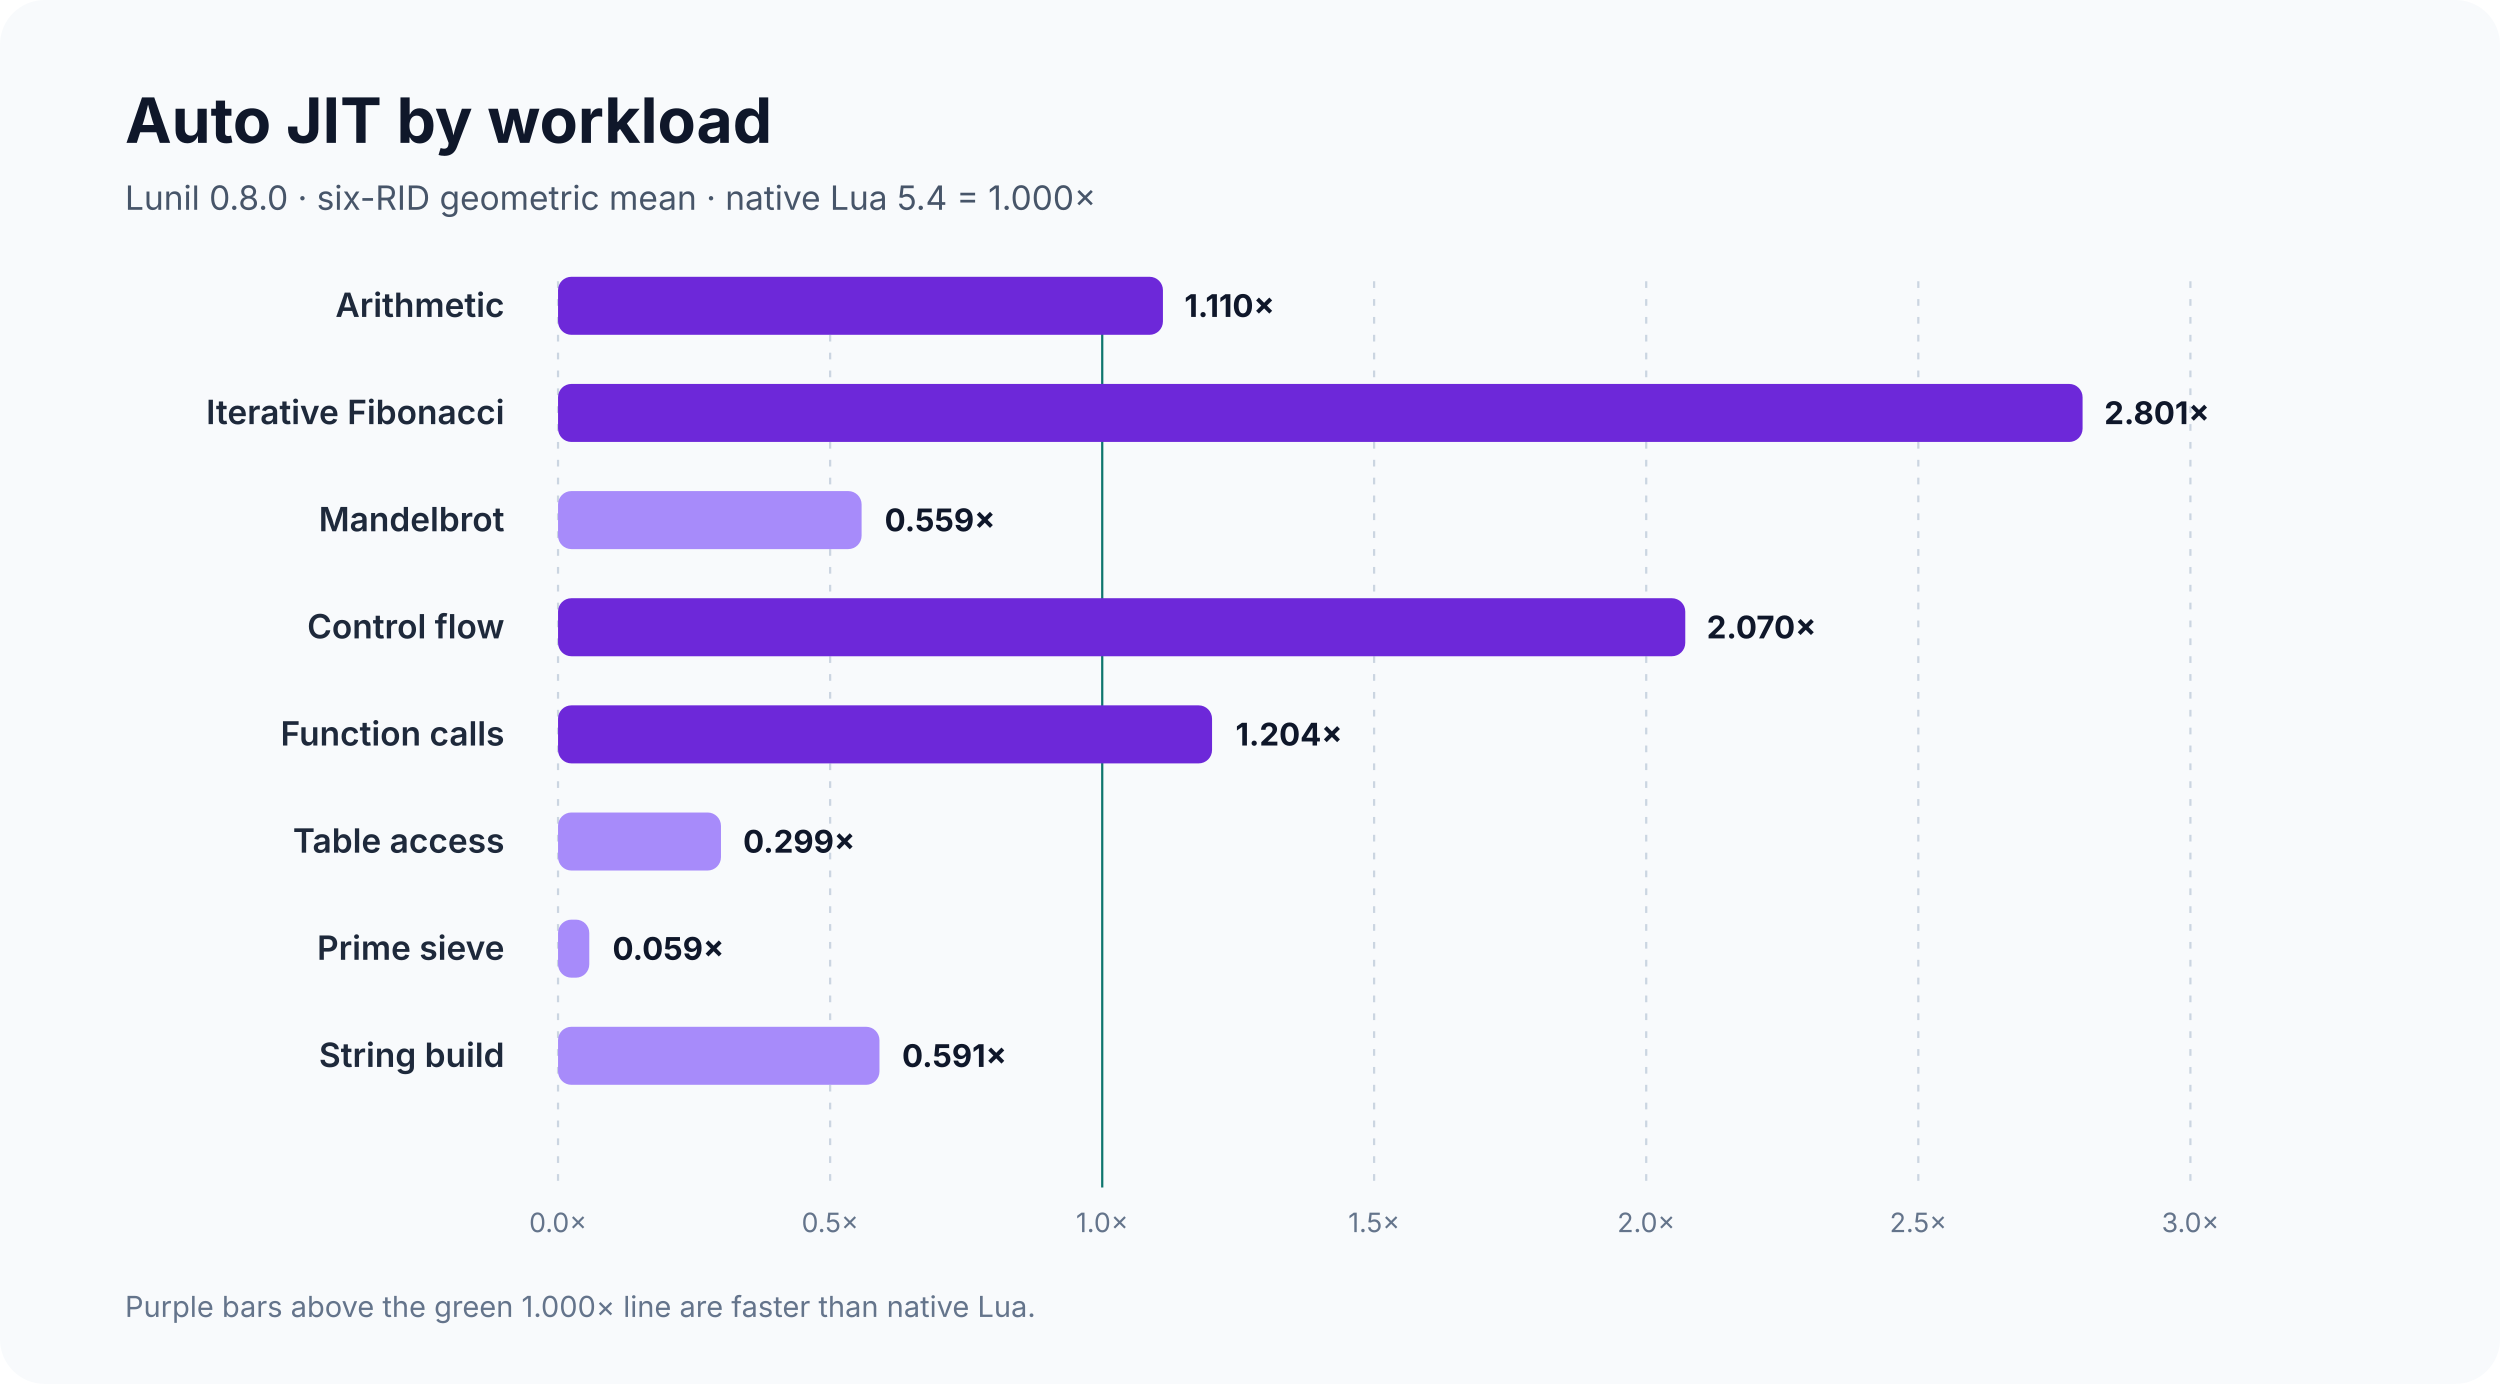
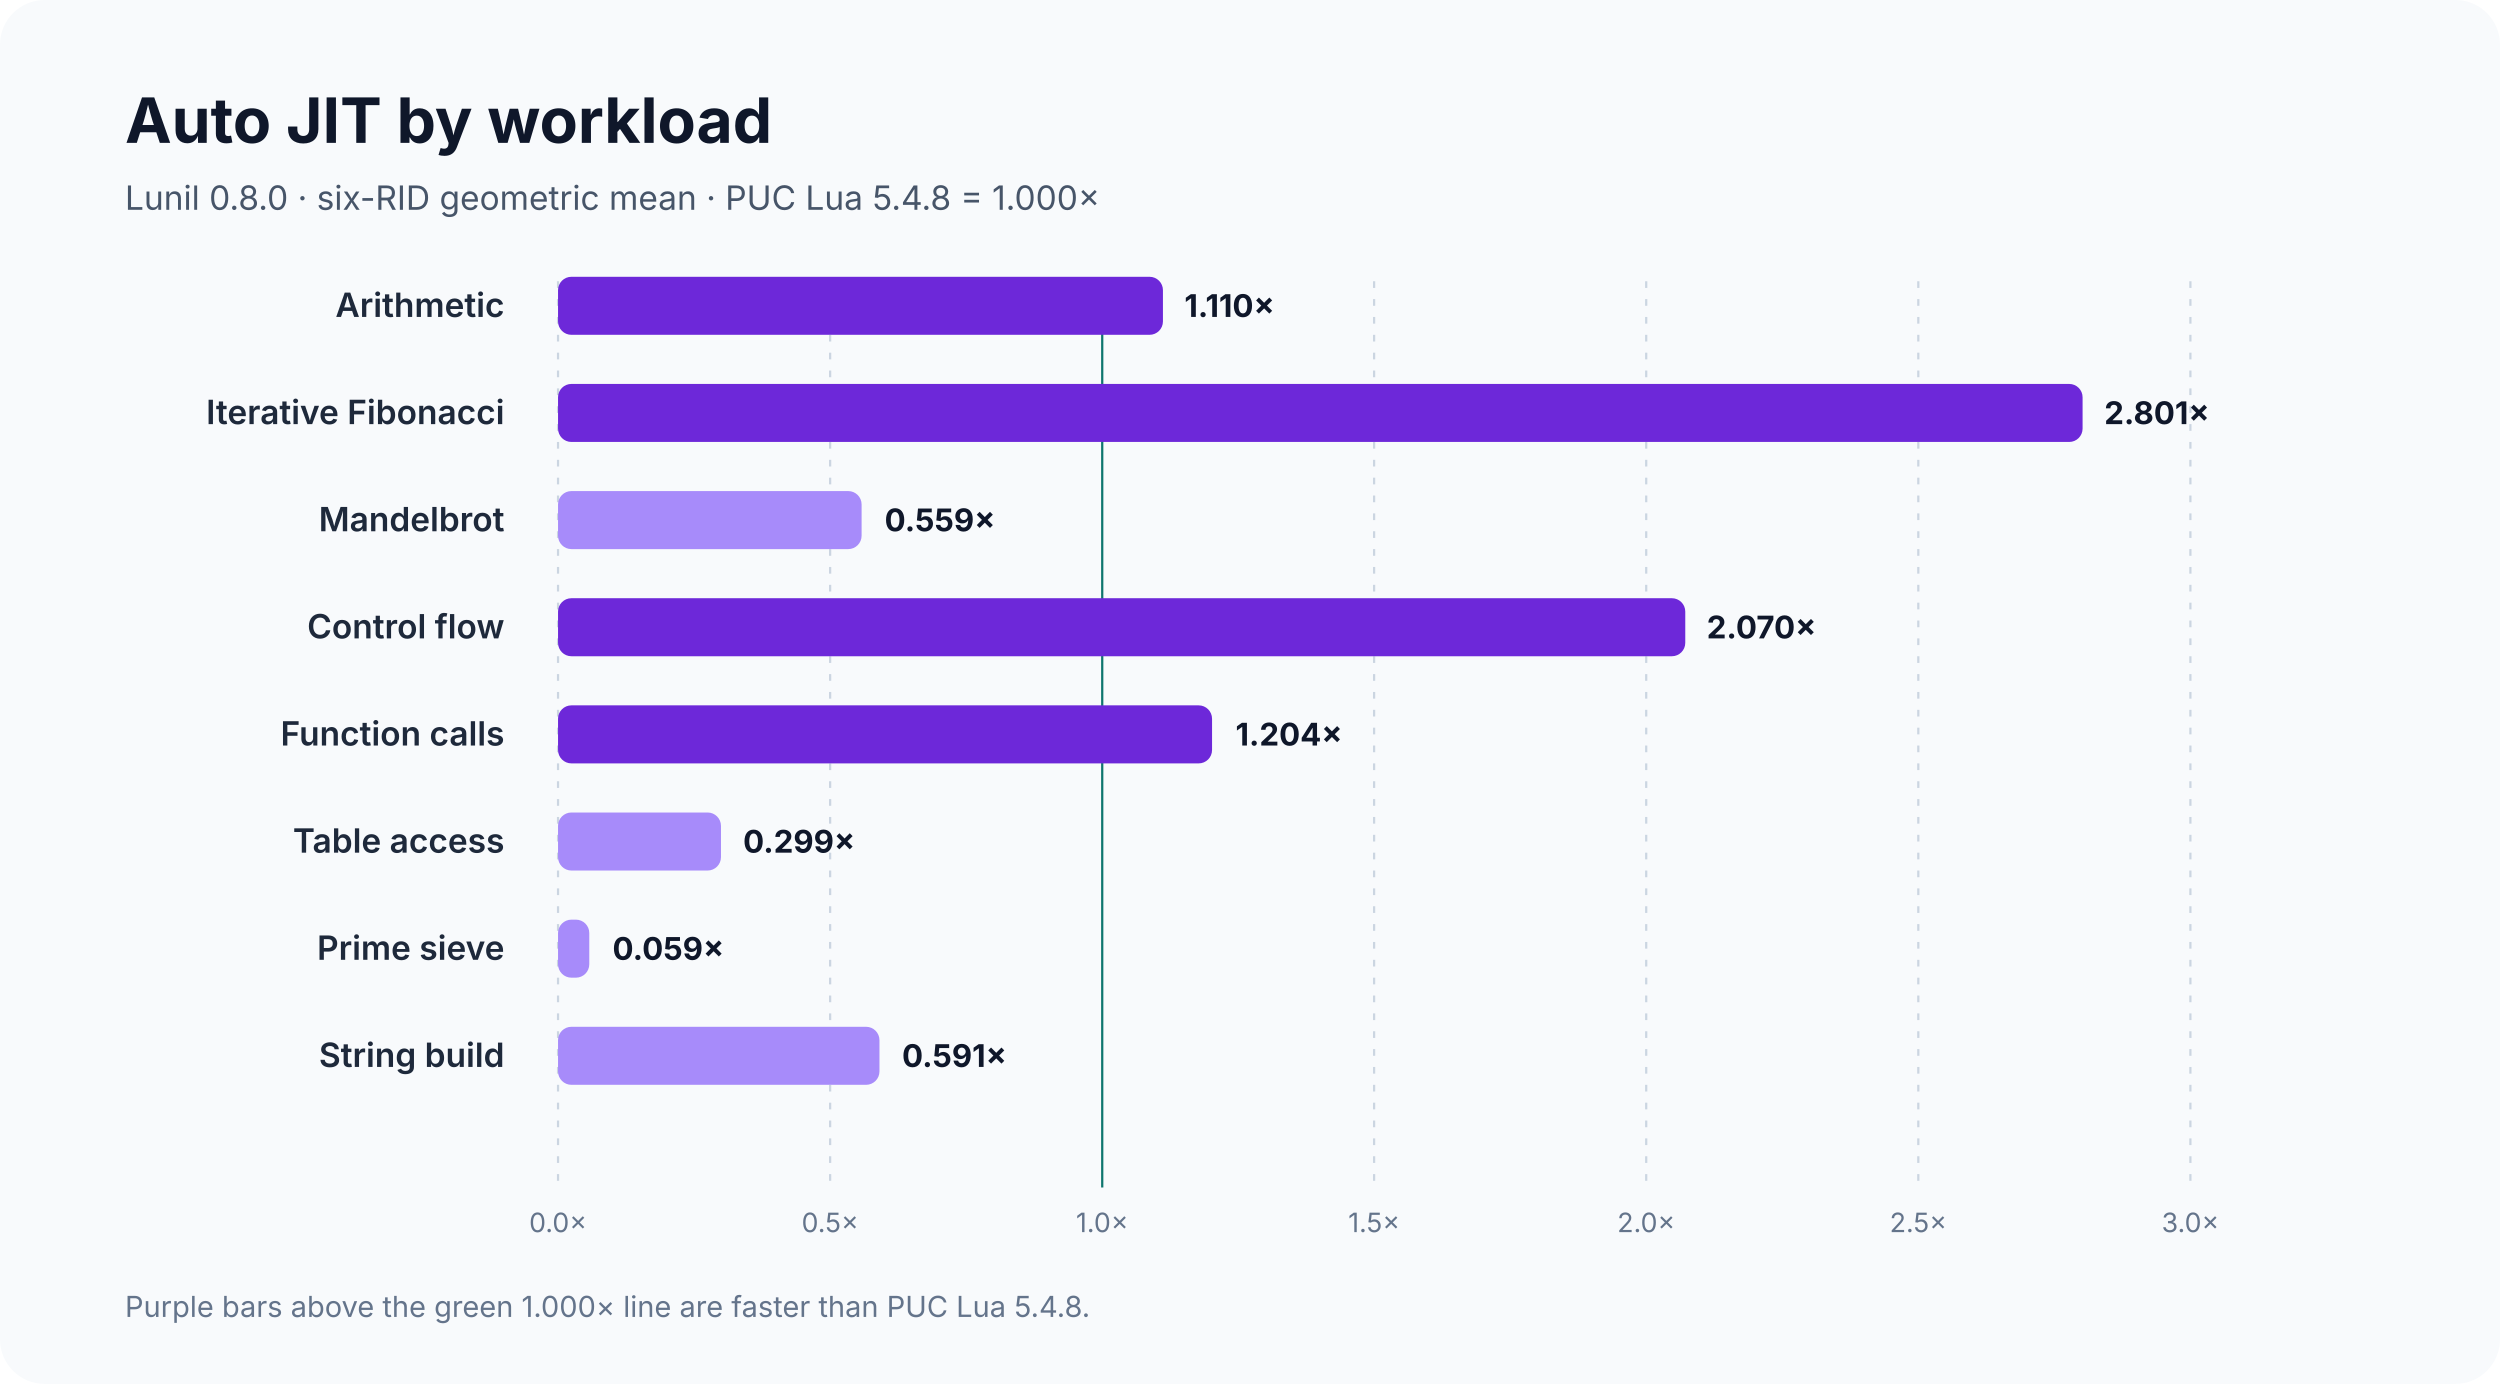
<svg xmlns="http://www.w3.org/2000/svg" width="1120" height="620" viewBox="0 0 1120 620" role="img" aria-labelledby="title desc">
  <rect width="1120" height="620" rx="20" fill="#f8fafc" />
  <text x="56" y="64" font-family="Inter,Segoe UI,sans-serif" font-size="28" font-weight="700" fill="#0f172a">Auto JIT by workload</text>
-   <text x="56" y="94" font-family="Inter,Segoe UI,sans-serif" font-size="15" fill="#475569">Lunil 0.8.0 · six-RID geometric mean · native Lua 5.4 = 1.000×</text>
+   <text x="56" y="94" font-family="Inter,Segoe UI,sans-serif" font-size="15" fill="#475569">Lunil 0.8.0 · six-RID geometric mean · PUC Lua 5.4.8 = 1.000×</text>
  <line x1="250.0" y1="126" x2="250.0" y2="532" stroke="#cbd5e1" stroke-width="1" stroke-dasharray="3 5" />
  <text x="250.0" y="552" text-anchor="middle" font-family="Inter,Segoe UI,sans-serif" font-size="12" fill="#64748b">0.0×</text>
  <line x1="371.9" y1="126" x2="371.9" y2="532" stroke="#cbd5e1" stroke-width="1" stroke-dasharray="3 5" />
  <text x="371.9" y="552" text-anchor="middle" font-family="Inter,Segoe UI,sans-serif" font-size="12" fill="#64748b">0.5×</text>
  <line x1="493.8" y1="126" x2="493.8" y2="532" stroke="#0f766e" stroke-width="1" />
  <text x="493.8" y="552" text-anchor="middle" font-family="Inter,Segoe UI,sans-serif" font-size="12" fill="#64748b">1.0×</text>
  <line x1="615.6" y1="126" x2="615.6" y2="532" stroke="#cbd5e1" stroke-width="1" stroke-dasharray="3 5" />
  <text x="615.6" y="552" text-anchor="middle" font-family="Inter,Segoe UI,sans-serif" font-size="12" fill="#64748b">1.5×</text>
  <line x1="737.5" y1="126" x2="737.5" y2="532" stroke="#cbd5e1" stroke-width="1" stroke-dasharray="3 5" />
  <text x="737.5" y="552" text-anchor="middle" font-family="Inter,Segoe UI,sans-serif" font-size="12" fill="#64748b">2.0×</text>
  <line x1="859.4" y1="126" x2="859.4" y2="532" stroke="#cbd5e1" stroke-width="1" stroke-dasharray="3 5" />
  <text x="859.4" y="552" text-anchor="middle" font-family="Inter,Segoe UI,sans-serif" font-size="12" fill="#64748b">2.5×</text>
  <line x1="981.3" y1="126" x2="981.3" y2="532" stroke="#cbd5e1" stroke-width="1" stroke-dasharray="3 5" />
  <text x="981.3" y="552" text-anchor="middle" font-family="Inter,Segoe UI,sans-serif" font-size="12" fill="#64748b">3.0×</text>
  <text x="226" y="142" text-anchor="end" font-family="Inter,Segoe UI,sans-serif" font-size="15" font-weight="600" fill="#1e293b">Arithmetic</text>
  <rect x="250" y="124" width="271.0" height="26" rx="6" fill="#6d28d9" />
  <text x="530.6" y="142" font-family="Inter,Segoe UI,sans-serif" font-size="14" font-weight="700" fill="#0f172a">1.110×</text>
  <text x="226" y="190" text-anchor="end" font-family="Inter,Segoe UI,sans-serif" font-size="15" font-weight="600" fill="#1e293b">Iterative Fibonacci</text>
  <rect x="250" y="172" width="683.0" height="26" rx="6" fill="#6d28d9" />
  <text x="942.7" y="190" font-family="Inter,Segoe UI,sans-serif" font-size="14" font-weight="700" fill="#0f172a">2.801×</text>
  <text x="226" y="238" text-anchor="end" font-family="Inter,Segoe UI,sans-serif" font-size="15" font-weight="600" fill="#1e293b">Mandelbrot</text>
  <rect x="250" y="220" width="136.0" height="26" rx="6" fill="#a78bfa" />
  <text x="396.3" y="238" font-family="Inter,Segoe UI,sans-serif" font-size="14" font-weight="700" fill="#0f172a">0.559×</text>
  <text x="226" y="286" text-anchor="end" font-family="Inter,Segoe UI,sans-serif" font-size="15" font-weight="600" fill="#1e293b">Control flow</text>
  <rect x="250" y="268" width="505.0" height="26" rx="6" fill="#6d28d9" />
  <text x="764.6" y="286" font-family="Inter,Segoe UI,sans-serif" font-size="14" font-weight="700" fill="#0f172a">2.070×</text>
  <text x="226" y="334" text-anchor="end" font-family="Inter,Segoe UI,sans-serif" font-size="15" font-weight="600" fill="#1e293b">Function calls</text>
  <rect x="250" y="316" width="293.0" height="26" rx="6" fill="#6d28d9" />
  <text x="553.5" y="334" font-family="Inter,Segoe UI,sans-serif" font-size="14" font-weight="700" fill="#0f172a">1.204×</text>
  <text x="226" y="382" text-anchor="end" font-family="Inter,Segoe UI,sans-serif" font-size="15" font-weight="600" fill="#1e293b">Table access</text>
  <rect x="250" y="364" width="73.0" height="26" rx="6" fill="#a78bfa" />
  <text x="332.9" y="382" font-family="Inter,Segoe UI,sans-serif" font-size="14" font-weight="700" fill="#0f172a">0.299×</text>
  <text x="226" y="430" text-anchor="end" font-family="Inter,Segoe UI,sans-serif" font-size="15" font-weight="600" fill="#1e293b">Prime sieve</text>
  <rect x="250" y="412" width="14.0" height="26" rx="6" fill="#a78bfa" />
  <text x="274.4" y="430" font-family="Inter,Segoe UI,sans-serif" font-size="14" font-weight="700" fill="#0f172a">0.059×</text>
  <text x="226" y="478" text-anchor="end" font-family="Inter,Segoe UI,sans-serif" font-size="15" font-weight="600" fill="#1e293b">String build</text>
  <rect x="250" y="460" width="144.0" height="26" rx="6" fill="#a78bfa" />
  <text x="404.1" y="478" font-family="Inter,Segoe UI,sans-serif" font-size="14" font-weight="700" fill="#0f172a">0.591×</text>
-   <text x="56" y="590" font-family="Inter,Segoe UI,sans-serif" font-size="13" fill="#64748b">Purple bars above the green 1.000× line are faster than native Lua.</text>
+   <text x="56" y="590" font-family="Inter,Segoe UI,sans-serif" font-size="13" fill="#64748b">Purple bars above the green 1.000× line are faster than PUC Lua 5.4.8.</text>
</svg>
